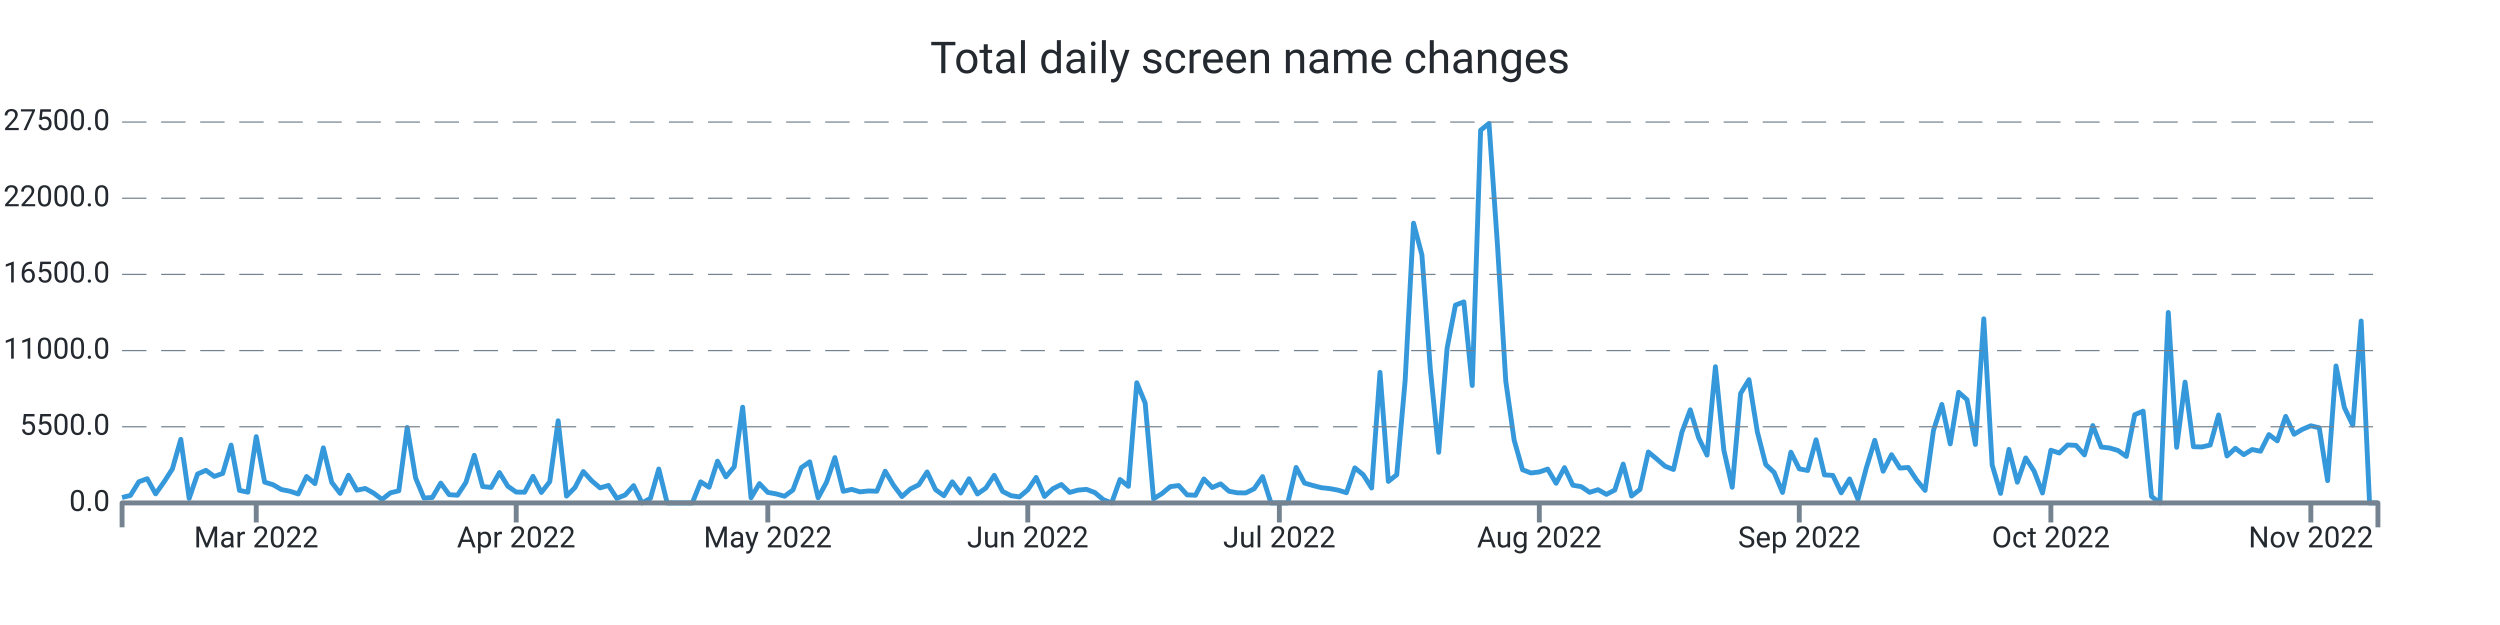
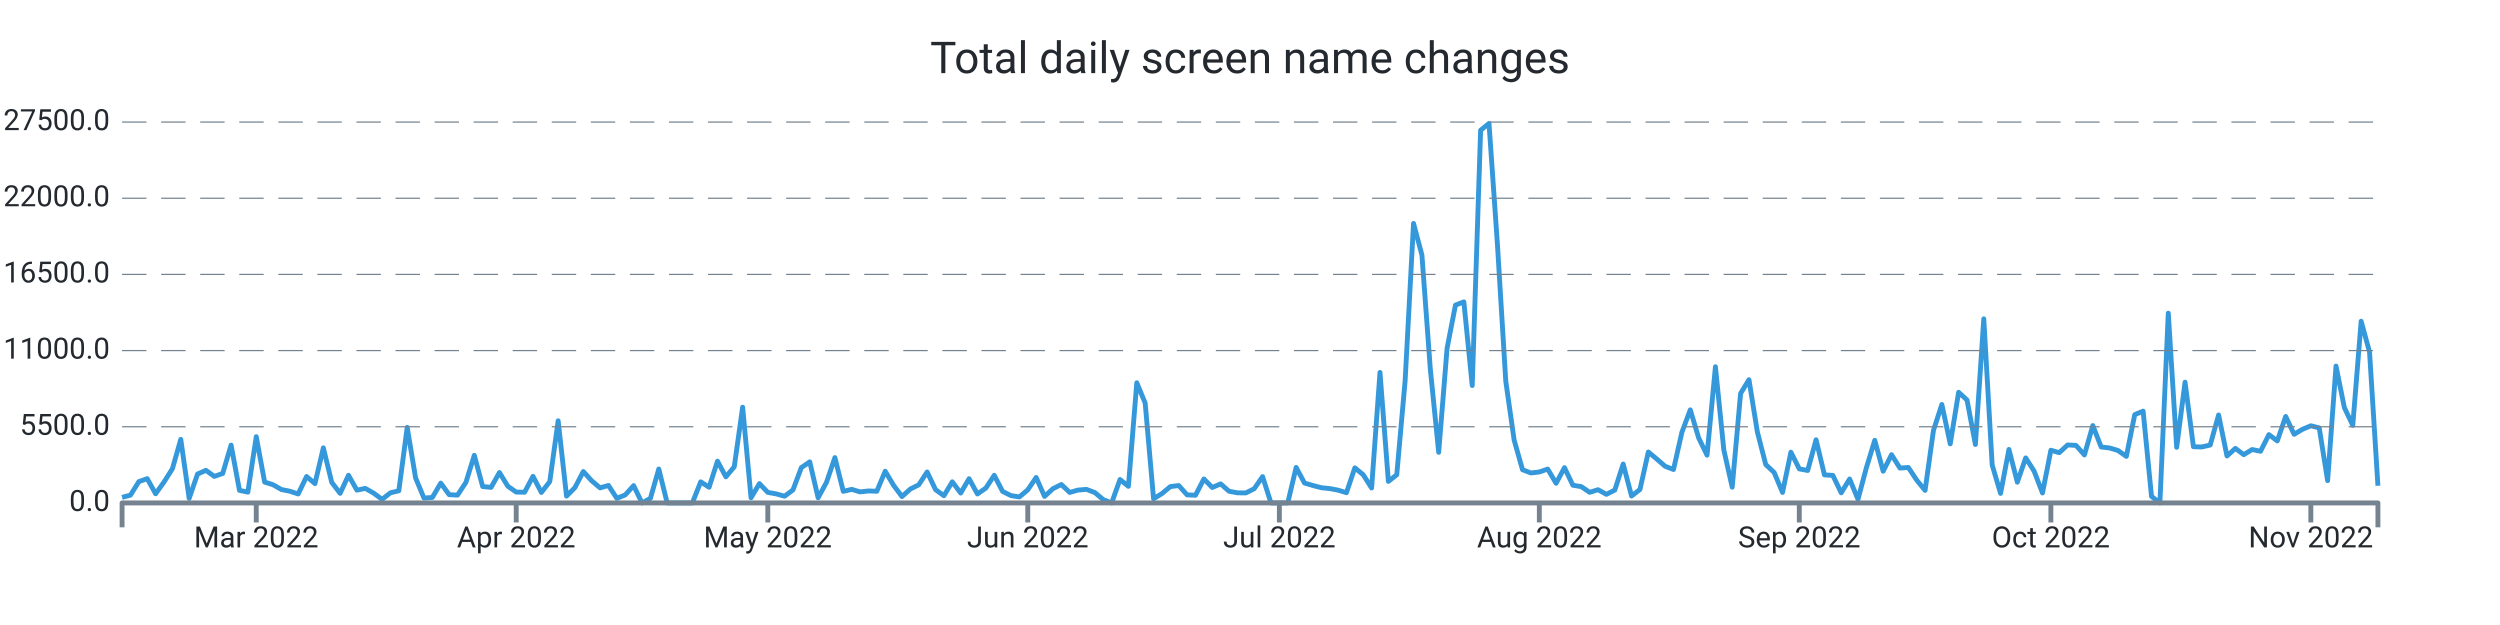
<svg xmlns="http://www.w3.org/2000/svg" width="1024.0" height="256.0" viewBox="0 0 1024.0 256.0" preserveAspectRatio="xMidYMid meet">
-   <path stroke="#3498db" stroke-linejoin="round" d="M 50.0 203.776 L 50 203.776L 53.435 202.92L 56.87 197.332L 60.305 196.09L 63.74 202.279L 67.175 197.434L 70.61 192.062L 74.045 179.962L 77.48 204.145L 80.914 194.155L 84.349 192.658L 87.784 195.137L 91.219 193.923L 94.654 182.316L 98.089 200.861L 101.524 201.598L 104.959 178.862L 108.394 197.48L 111.829 198.54L 115.264 200.52L 118.699 201.195L 122.134 202.324L 125.569 195.176L 129.004 198.081L 132.439 183.44L 135.874 197.57L 139.309 202.08L 142.743 194.66L 146.178 200.77L 149.613 200.078L 153.048 201.984L 156.483 204.576L 159.918 201.865L 163.353 201.031L 166.788 175.095L 170.223 195.761L 173.658 204.003L 177.093 203.754L 180.528 197.882L 183.963 202.613L 187.398 202.835L 190.833 197.587L 194.268 186.497L 197.703 199.278L 201.138 199.641L 204.572 193.554L 208.007 199.159L 211.442 201.558L 214.877 201.609L 218.312 195.114L 221.747 201.711L 225.182 197.275L 228.617 172.361L 232.052 203.203L 235.487 199.72L 238.922 193.14L 242.357 196.924L 245.792 199.839L 249.227 198.835L 252.662 204.134L 256.097 202.715L 259.532 198.909L 262.967 206L 266.401 204.128L 269.836 192.107L 273.271 206L 276.706 206L 280.141 206L 283.576 206L 287.011 197.355L 290.446 199.573L 293.881 188.897L 297.316 195.33L 300.751 191.194L 304.186 166.784L 307.621 203.89L 311.056 198.092L 314.491 201.683L 317.926 202.296L 321.361 203.254L 324.796 200.69L 328.23 191.54L 331.665 189.175L 335.1 203.884L 338.535 197.553L 341.97 187.427L 345.405 201.246L 348.84 200.441L 352.275 201.462L 355.71 201.099L 359.145 201.207L 362.58 193.015L 366.015 198.801L 369.45 203.391L 372.885 200.305L 376.32 198.586L 379.755 193.31L 383.19 200.554L 386.625 203.039L 390.059 197.349L 393.494 201.955L 396.929 196.107L 400.364 202.33L 403.799 199.919L 407.234 194.711L 410.669 201.292L 414.104 203.027L 417.539 203.538L 420.974 200.651L 424.409 195.562L 427.844 203.345L 431.279 200.168L 434.714 198.45L 438.149 201.694L 441.584 200.741L 445.019 200.446L 448.454 201.757L 451.888 204.644L 455.323 206L 458.758 196.407L 462.193 199.198L 465.628 156.778L 469.063 165.094L 472.498 204.304L 475.933 202.165L 479.368 199.312L 482.803 198.886L 486.238 202.698L 489.673 202.852L 493.108 196.192L 496.543 199.681L 499.978 198.194L 503.413 201.218L 506.848 201.859L 510.283 201.899L 513.717 200.18L 517.152 195.227L 520.587 206L 524.022 206L 527.457 206L 530.892 191.466L 534.327 197.865L 537.762 198.864L 541.197 199.754L 544.632 200.123L 548.067 200.764L 551.502 201.808L 554.937 191.637L 558.372 194.445L 561.807 199.885L 565.242 152.529L 568.677 197.179L 572.112 194.45L 575.546 155.876L 578.981 91.417L 582.416 104.418L 585.851 151.128L 589.286 185.261L 592.721 142.67L 596.156 124.971L 599.591 123.643L 603.026 157.901L 606.461 53.347L 609.896 50.545L 613.331 99.897L 616.766 156.159L 620.201 180.308L 623.636 192.408L 627.071 193.73L 630.506 193.321L 633.941 192.136L 637.375 197.945L 640.81 191.546L 644.245 198.756L 647.68 199.323L 651.115 201.655L 654.55 200.577L 657.985 202.489L 661.42 200.724L 664.855 190.099L 668.29 203.169L 671.725 200.48L 675.16 185.141L 678.595 187.989L 682.03 190.967L 685.465 192.3L 688.9 177.075L 692.335 167.857L 695.77 179.333L 699.204 186.423L 702.639 150.209L 706.074 184.307L 709.509 199.567L 712.944 161.174L 716.379 155.524L 719.814 176.927L 723.249 190.281L 726.684 193.514L 730.119 201.706L 733.554 185.215L 736.989 192.051L 740.424 192.714L 743.859 180.138L 747.294 194.518L 750.729 194.717L 754.164 201.865L 757.599 196.192L 761.033 204.508L 764.468 191.58L 767.903 180.365L 771.338 193.015L 774.773 186.248L 778.208 191.722L 781.643 191.472L 785.078 196.646L 788.513 200.861L 791.948 176.286L 795.383 165.673L 798.818 181.817L 802.253 160.681L 805.688 163.704L 809.123 182.05L 812.558 130.587L 815.993 190.479L 819.428 202.097L 822.862 184.081L 826.297 197.502L 829.732 187.564L 833.167 192.964L 836.602 201.916L 840.037 184.415L 843.472 185.555L 846.907 182.248L 850.342 182.435L 853.777 186.333L 857.212 174.306L 860.647 183.094L 864.082 183.491L 867.517 184.512L 870.952 186.945L 874.387 169.848L 877.822 168.407L 881.257 203.322L 884.691 206L 888.126 127.989L 891.561 183.224L 894.996 156.522L 898.431 182.98L 901.866 183.071L 905.301 182.282L 908.736 169.961L 912.171 186.764L 915.606 183.61L 919.041 186.219L 922.476 184.126L 925.911 184.824L 929.346 178.011L 932.781 180.581L 936.216 170.562L 939.651 177.875L 943.086 175.844L 946.52 174.403L 949.955 175.225L 953.39 196.867L 956.825 149.908L 960.26 166.938L 963.695 174.17L 967.13 131.494L 970.565 206L 974 206" stroke-width="2.0" fill="none" />
+   <path stroke="#3498db" stroke-linejoin="round" d="M 50.0 203.714 L 50 203.714L 53.435 202.818L 56.87 197.27L 60.305 196.061L 63.74 202.245L 67.175 197.434L 70.61 192.005L 74.045 179.962L 77.48 204.139L 80.914 194.161L 84.349 192.658L 87.784 195.137L 91.219 193.923L 94.654 182.311L 98.089 200.861L 101.524 201.575L 104.959 178.862L 108.394 197.474L 111.829 198.54L 115.264 200.514L 118.699 201.195L 122.134 202.324L 125.569 195.176L 129.004 198.081L 132.439 183.434L 135.874 197.565L 139.309 202.074L 142.743 194.666L 146.178 200.764L 149.613 200.049L 153.048 201.984L 156.483 204.536L 159.918 201.853L 163.353 201.031L 166.788 175.055L 170.223 195.761L 173.658 204.003L 177.093 203.754L 180.528 197.882L 183.963 202.608L 187.398 202.806L 190.833 197.587L 194.268 186.497L 197.703 199.278L 201.138 199.635L 204.572 193.548L 208.007 199.159L 211.442 201.558L 214.877 201.609L 218.312 195.114L 221.747 201.706L 225.182 197.275L 228.617 172.361L 232.052 203.209L 235.487 199.715L 238.922 193.14L 242.357 196.929L 245.792 199.839L 249.227 198.835L 252.662 204.134L 256.097 202.71L 259.532 198.909L 262.967 206L 266.401 204.128L 269.836 192.107L 273.271 206L 276.706 206L 280.141 206L 283.576 206L 287.011 197.355L 290.446 199.578L 293.881 188.897L 297.316 195.307L 300.751 191.194L 304.186 166.784L 307.621 203.89L 311.056 198.092L 314.491 201.683L 317.926 202.296L 321.361 203.249L 324.796 200.685L 328.23 191.535L 331.665 189.18L 335.1 203.884L 338.535 197.553L 341.97 187.427L 345.405 201.252L 348.84 200.441L 352.275 201.467L 355.71 201.099L 359.145 201.207L 362.58 193.015L 366.015 198.801L 369.45 203.391L 372.885 200.305L 376.32 198.58L 379.755 193.316L 383.19 200.56L 386.625 203.039L 390.059 197.343L 393.494 201.955L 396.929 196.078L 400.364 202.33L 403.799 199.919L 407.234 194.683L 410.669 201.292L 414.104 203.005L 417.539 203.538L 420.974 200.645L 424.409 195.574L 427.844 203.328L 431.279 200.174L 434.714 198.455L 438.149 201.7L 441.584 200.73L 445.019 200.452L 448.454 201.757L 451.888 204.644L 455.323 206L 458.758 196.402L 462.193 199.204L 465.628 156.783L 469.063 165.088L 472.498 204.298L 475.933 202.171L 479.368 199.312L 482.803 198.875L 486.238 202.693L 489.673 202.852L 493.108 196.192L 496.543 199.675L 499.978 198.2L 503.413 201.218L 506.848 201.859L 510.283 201.904L 513.717 200.185L 517.152 195.227L 520.587 206L 524.022 206L 527.457 206L 530.892 191.466L 534.327 197.848L 537.762 198.858L 541.197 199.766L 544.632 200.117L 548.067 200.764L 551.502 201.808L 554.937 191.637L 558.372 194.445L 561.807 199.89L 565.242 152.552L 568.677 197.185L 572.112 194.456L 575.546 155.859L 578.981 91.513L 582.416 104.435L 585.851 151.133L 589.286 185.261L 592.721 142.687L 596.156 124.971L 599.591 123.643L 603.026 157.918L 606.461 53.358L 609.896 50.55L 613.331 99.892L 616.766 156.176L 620.201 180.308L 623.636 192.414L 627.071 193.724L 630.506 193.321L 633.941 192.142L 637.375 197.945L 640.81 191.546L 644.245 198.756L 647.68 199.312L 651.115 201.66L 654.55 200.583L 657.985 202.483L 661.42 200.73L 664.855 190.071L 668.29 203.169L 671.725 200.486L 675.16 185.141L 678.595 187.995L 682.03 190.979L 685.465 192.312L 688.9 177.08L 692.335 167.868L 695.77 179.355L 699.204 186.435L 702.639 150.22L 706.074 184.29L 709.509 199.544L 712.944 161.163L 716.379 155.53L 719.814 176.927L 723.249 190.281L 726.684 193.514L 730.119 201.706L 733.554 185.209L 736.989 192.051L 740.424 192.714L 743.859 180.132L 747.294 194.518L 750.729 194.717L 754.164 201.865L 757.599 196.198L 761.033 204.508L 764.468 191.586L 767.903 180.365L 771.338 193.015L 774.773 186.236L 778.208 191.722L 781.643 191.466L 785.078 196.646L 788.513 200.861L 791.948 176.281L 795.383 165.673L 798.818 181.811L 802.253 160.675L 805.688 163.835L 809.123 182.061L 812.558 130.592L 815.993 190.479L 819.428 202.097L 822.862 184.086L 826.297 197.502L 829.732 187.558L 833.167 192.958L 836.602 201.916L 840.037 184.415L 843.472 185.408L 846.907 182.248L 850.342 182.441L 853.777 186.338L 857.212 174.312L 860.647 183.094L 864.082 183.485L 867.517 184.517L 870.952 186.934L 874.387 169.842L 877.822 168.407L 881.257 203.322L 884.691 206L 888.126 128.278L 891.561 183.224L 894.996 156.534L 898.431 182.98L 901.866 183.077L 905.301 182.282L 908.736 169.973L 912.171 186.764L 915.606 183.655L 919.041 186.225L 922.476 184.132L 925.911 184.835L 929.346 178.022L 932.781 180.598L 936.216 170.579L 939.651 177.886L 943.086 175.849L 946.52 174.397L 949.955 175.265L 953.39 196.878L 956.825 149.953L 960.26 166.977L 963.695 174.227L 967.13 131.579L 970.565 144.207L 974 198.966" stroke-width="2.0" fill="none" />
  <text x="45.0" font-family="-apple-system, system-ui, BlinkMacSystemFont, Roboto" y="50.0" dominant-baseline="middle" text-anchor="end" font-size="12" fill="#24292f">27500.0</text>
  <path stroke="#74838f" stroke-dasharray="10 6" stroke-width="0.5" d="M 50.0 50.0 L 974.0 50.0" />
  <text x="45.0" font-family="-apple-system, system-ui, BlinkMacSystemFont, Roboto" y="81.2" dominant-baseline="middle" text-anchor="end" font-size="12" fill="#24292f">22000.0</text>
  <path stroke="#74838f" stroke-dasharray="10 6" stroke-width="0.5" d="M 50.0 81.2 L 974.0 81.2" />
  <text x="45.0" font-family="-apple-system, system-ui, BlinkMacSystemFont, Roboto" y="112.4" dominant-baseline="middle" text-anchor="end" font-size="12" fill="#24292f">16500.0</text>
  <path stroke="#74838f" stroke-dasharray="10 6" stroke-width="0.5" d="M 50.0 112.4 L 974.0 112.4" />
  <text x="45.0" font-family="-apple-system, system-ui, BlinkMacSystemFont, Roboto" y="143.6" dominant-baseline="middle" text-anchor="end" font-size="12" fill="#24292f">11000.0</text>
  <path stroke="#74838f" stroke-dasharray="10 6" stroke-width="0.5" d="M 50.0 143.6 L 974.0 143.6" />
  <text x="45.0" font-family="-apple-system, system-ui, BlinkMacSystemFont, Roboto" y="174.8" dominant-baseline="middle" text-anchor="end" font-size="12" fill="#24292f">5500.0</text>
  <path stroke="#74838f" stroke-dasharray="10 6" stroke-width="0.5" d="M 50.0 174.8 L 974.0 174.8" />
  <text x="45.0" font-family="-apple-system, system-ui, BlinkMacSystemFont, Roboto" y="206.0" dominant-baseline="middle" text-anchor="end" font-size="12" fill="#24292f">0.0</text>
  <path stroke="#74838f" stroke-width="2.0" d="M 104.959 206.0 L 104.959 214.0" />
  <text x="104.959" font-family="-apple-system, system-ui, BlinkMacSystemFont, Roboto" y="216.0" dominant-baseline="hanging" text-anchor="middle" font-size="12" fill="#24292f">Mar 2022</text>
  <path stroke="#74838f" stroke-width="2.0" d="M 211.442 206.0 L 211.442 214.0" />
  <text x="211.442" font-family="-apple-system, system-ui, BlinkMacSystemFont, Roboto" y="216.0" dominant-baseline="hanging" text-anchor="middle" font-size="12" fill="#24292f">Apr 2022</text>
  <path stroke="#74838f" stroke-width="2.0" d="M 314.491 206.0 L 314.491 214.0" />
  <text x="314.491" font-family="-apple-system, system-ui, BlinkMacSystemFont, Roboto" y="216.0" dominant-baseline="hanging" text-anchor="middle" font-size="12" fill="#24292f">May 2022</text>
  <path stroke="#74838f" stroke-width="2.0" d="M 420.974 206.0 L 420.974 214.0" />
  <text x="420.974" font-family="-apple-system, system-ui, BlinkMacSystemFont, Roboto" y="216.0" dominant-baseline="hanging" text-anchor="middle" font-size="12" fill="#24292f">Jun 2022</text>
  <path stroke="#74838f" stroke-width="2.0" d="M 524.022 206.0 L 524.022 214.0" />
  <text x="524.022" font-family="-apple-system, system-ui, BlinkMacSystemFont, Roboto" y="216.0" dominant-baseline="hanging" text-anchor="middle" font-size="12" fill="#24292f">Jul 2022</text>
  <path stroke="#74838f" stroke-width="2.0" d="M 630.506 206.0 L 630.506 214.0" />
  <text x="630.506" font-family="-apple-system, system-ui, BlinkMacSystemFont, Roboto" y="216.0" dominant-baseline="hanging" text-anchor="middle" font-size="12" fill="#24292f">Aug 2022</text>
  <path stroke="#74838f" stroke-width="2.0" d="M 736.989 206.0 L 736.989 214.0" />
  <text x="736.989" font-family="-apple-system, system-ui, BlinkMacSystemFont, Roboto" y="216.0" dominant-baseline="hanging" text-anchor="middle" font-size="12" fill="#24292f">Sep 2022</text>
  <path stroke="#74838f" stroke-width="2.0" d="M 840.037 206.0 L 840.037 214.0" />
  <text x="840.037" font-family="-apple-system, system-ui, BlinkMacSystemFont, Roboto" y="216.0" dominant-baseline="hanging" text-anchor="middle" font-size="12" fill="#24292f">Oct 2022</text>
  <path stroke="#74838f" stroke-width="2.0" d="M 946.52 206.0 L 946.52 214.0" />
  <text x="946.52" font-family="-apple-system, system-ui, BlinkMacSystemFont, Roboto" y="216.0" dominant-baseline="hanging" text-anchor="middle" font-size="12" fill="#24292f">Nov 2022</text>
  <path stroke="#74838f" stroke-linejoin="round" stroke-width="2.0" d="M 50.0 216.0 L 50.0 206.0 L 974.0 206.0 L 974.0 216.0" fill="none" />
  <text x="512.0" y="25.0" font-family="-apple-system, system-ui, BlinkMacSystemFont, Roboto" dominant-baseline="middle" text-anchor="middle" font-size="18" fill="#24292f">Total daily screen name changes</text>
</svg>
